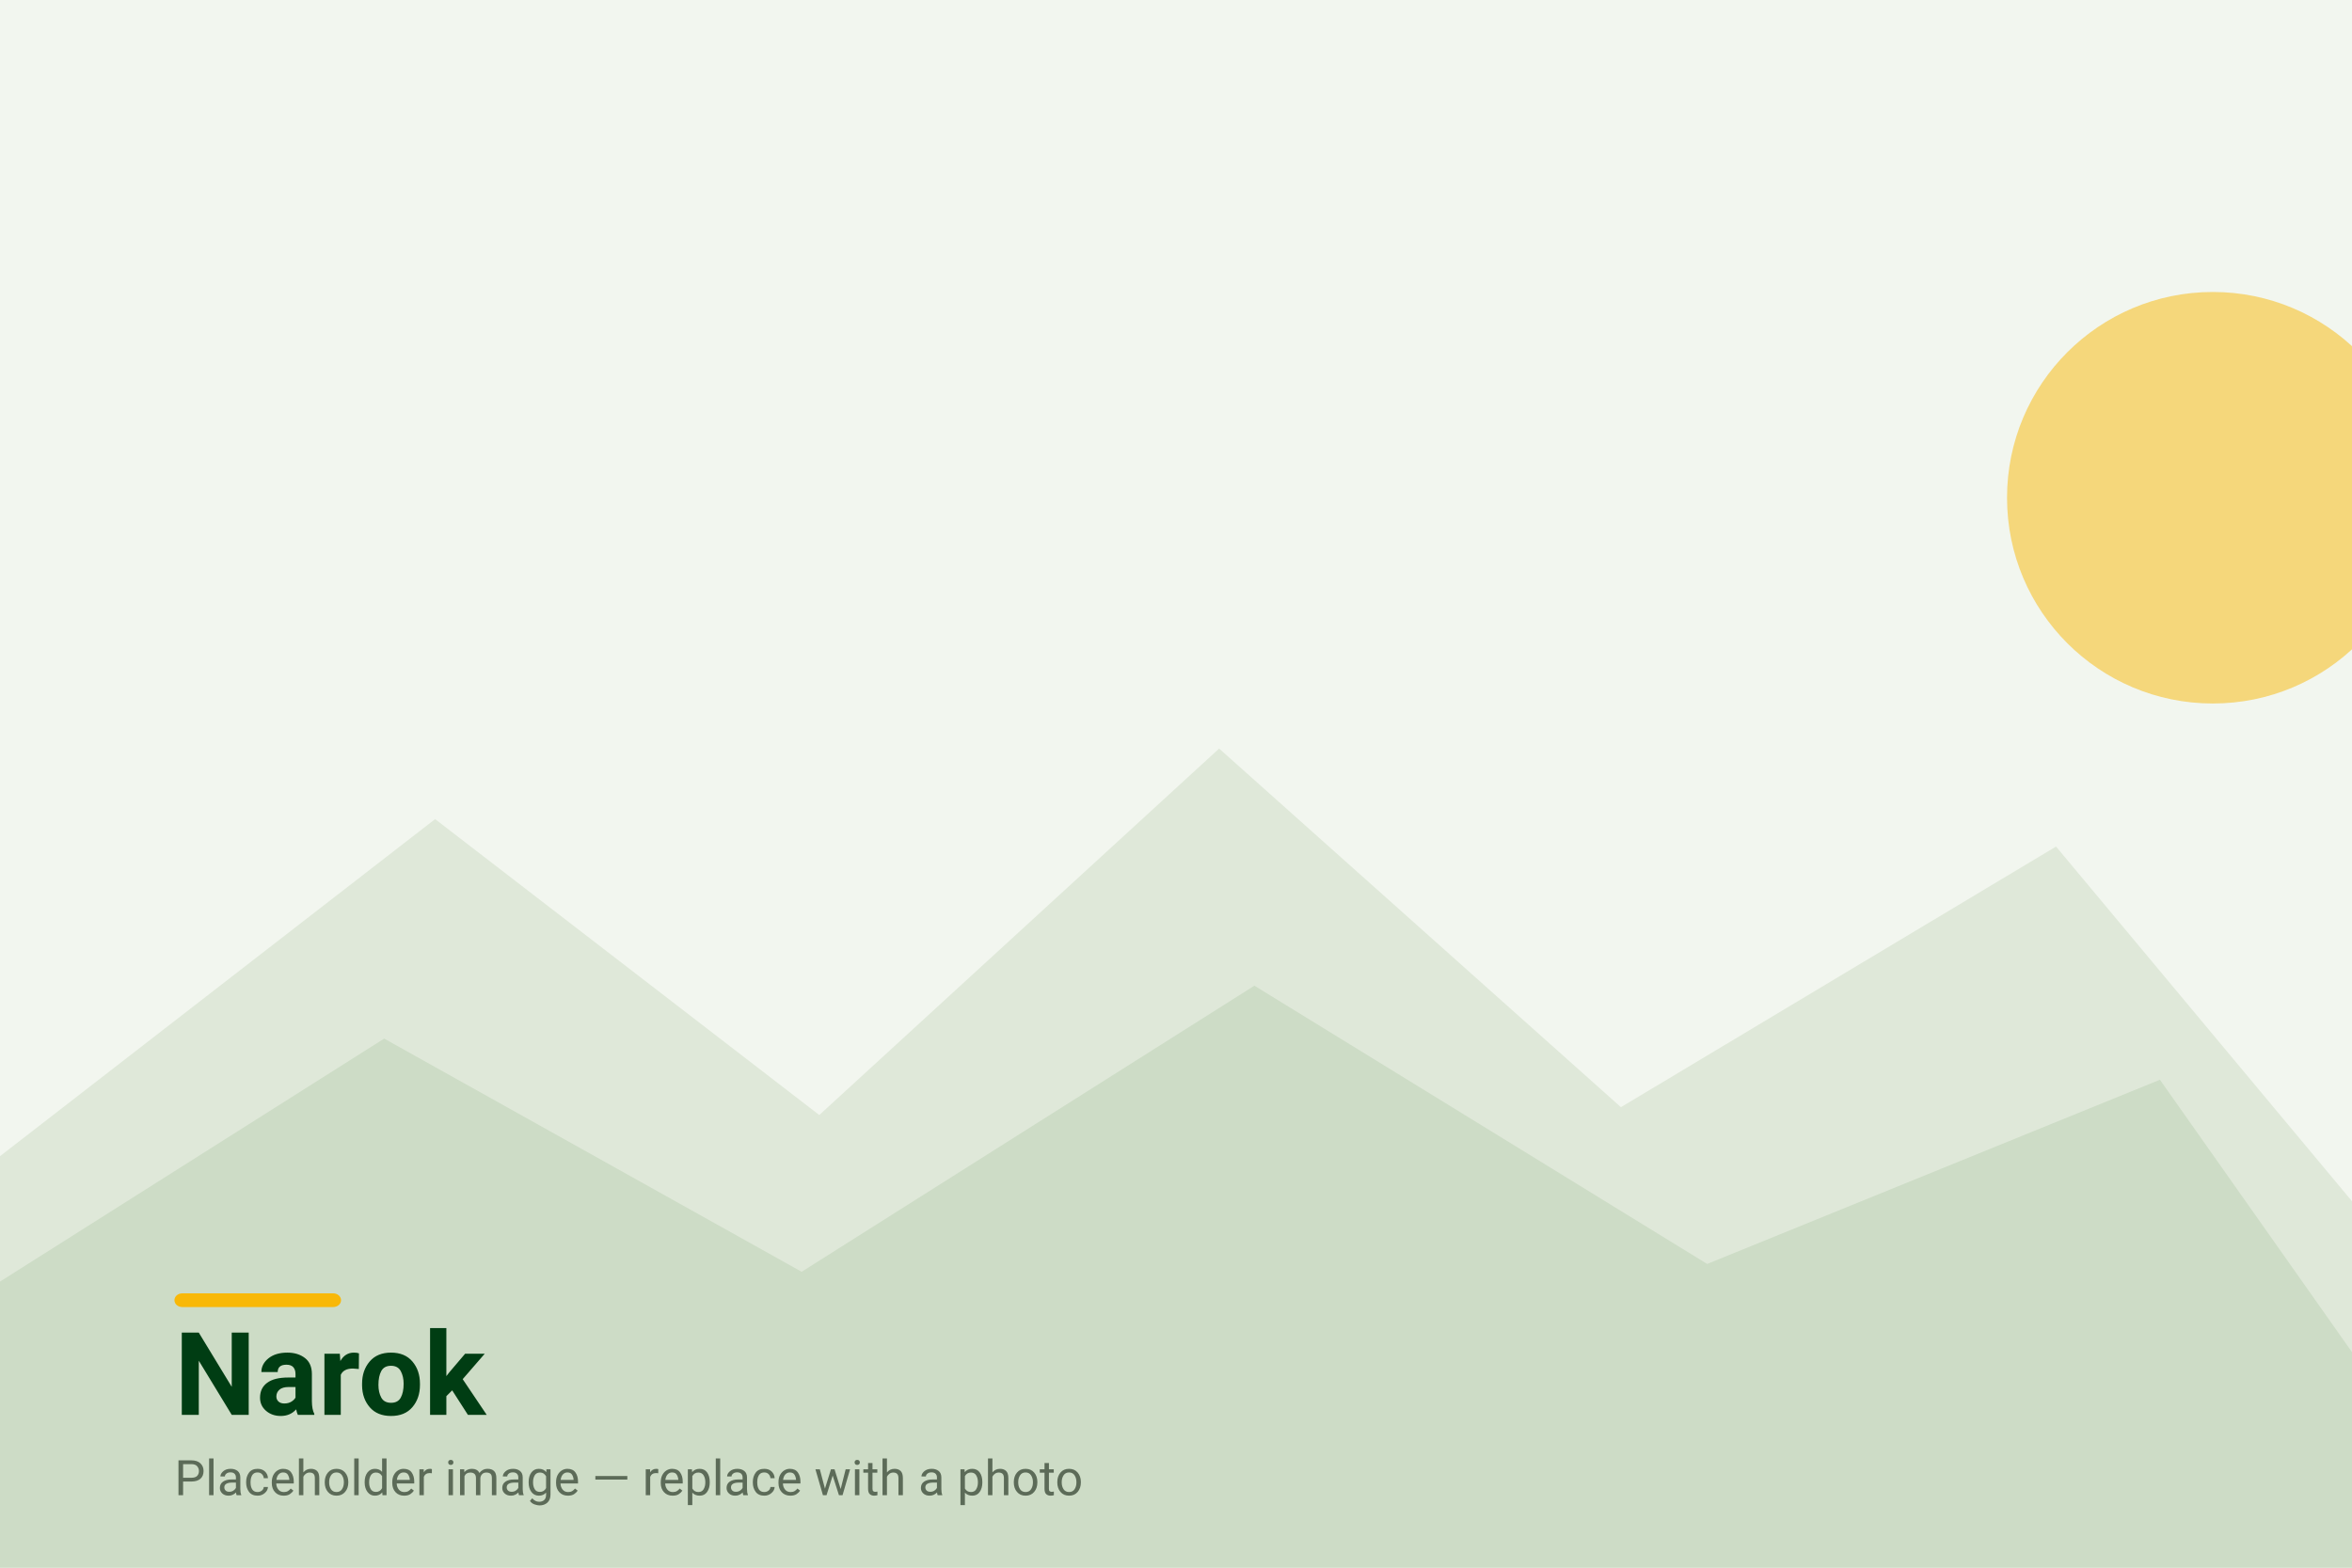
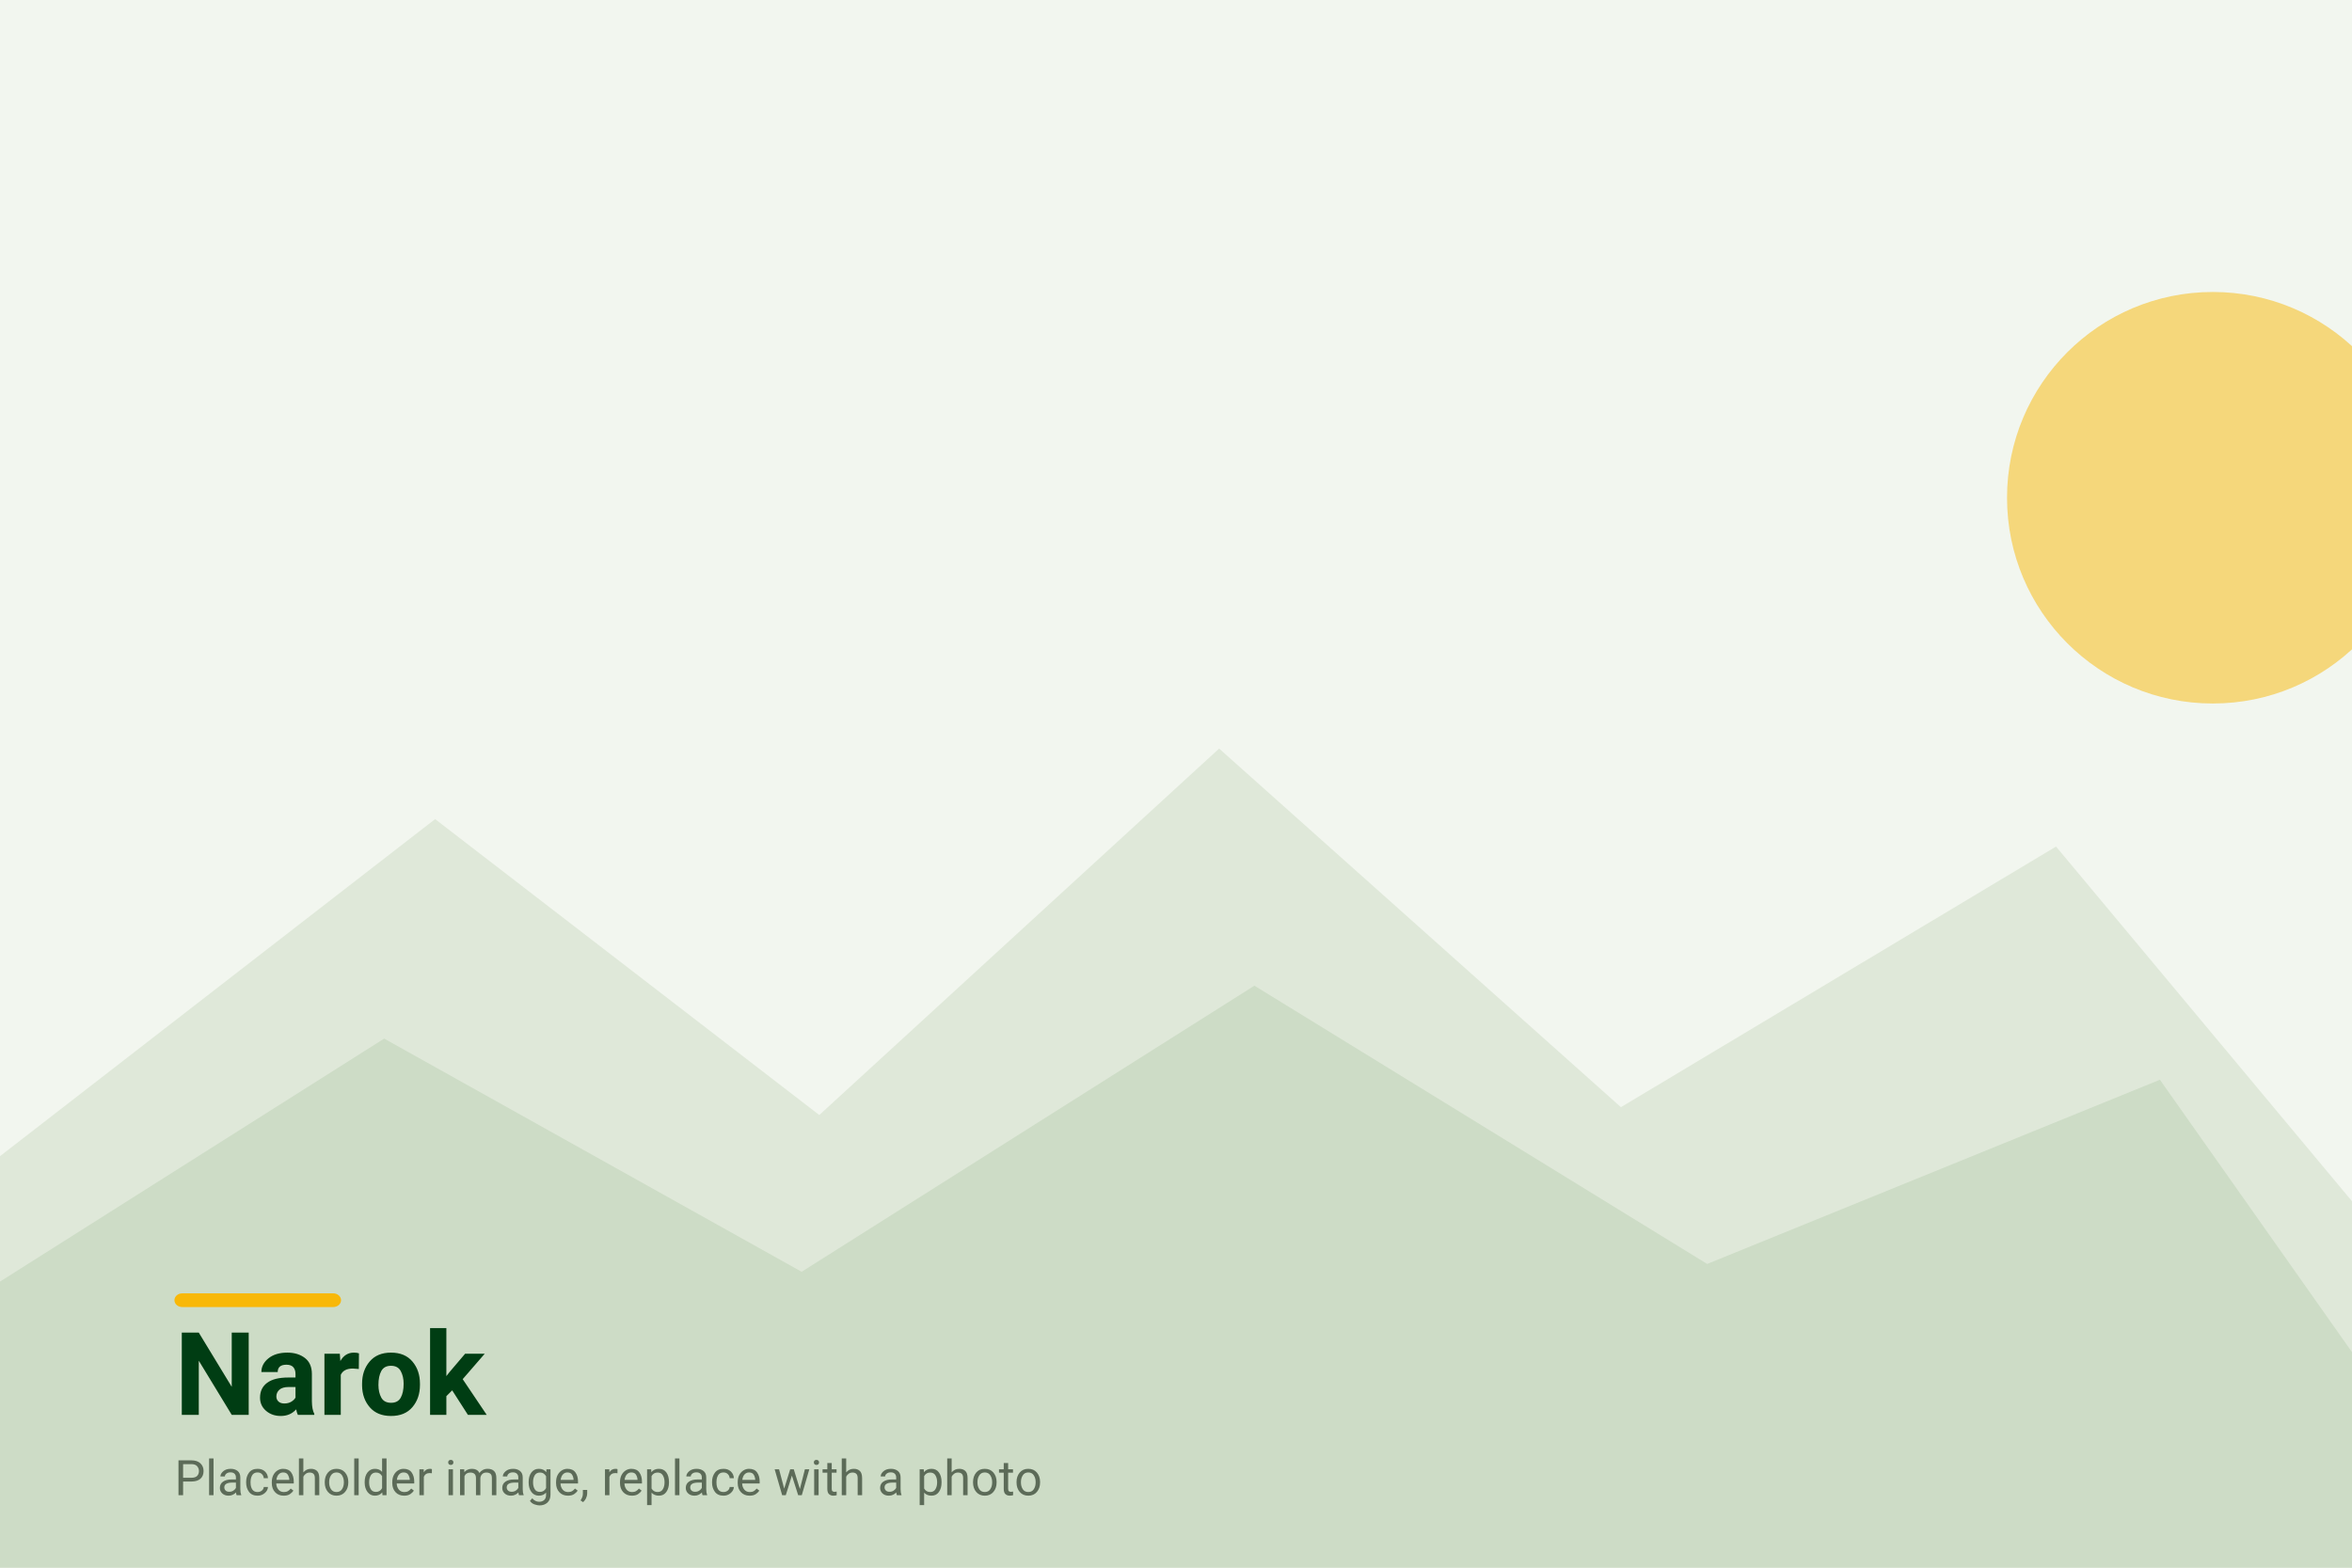
<svg xmlns="http://www.w3.org/2000/svg" viewBox="0 0 1200 800" width="1200" height="800" role="img" aria-label="Placeholder for Narok, photo 2">
  <rect width="1200" height="800" fill="#f2f6ef" />
  <circle cx="1129" cy="254" r="105" fill="#f8b808" fill-opacity=".5" />
  <path d="M0 590 222 418 418 569 622 382 827 565 1049 432 1200 613V800H0Z" fill="#dfe8d9" />
  <path d="M0 654 196 530 409 649 640 503 871 645 1102 551 1200 690V800H0Z" fill="#cddcc6" />
  <rect x="89" y="660" width="85" height="7" rx="4" fill="#f8b808" />
  <text x="89" y="722" font-family="system-ui,-apple-system,'Segoe UI',Roboto,Arial,sans-serif" font-size="59" font-weight="700" fill="#003d13">Narok</text>
-   <text x="89" y="763" font-family="system-ui,-apple-system,'Segoe UI',Roboto,Arial,sans-serif" font-size="25" fill="#5c6b58">Placeholder image — replace with a photo</text>
+   <text x="89" y="763" font-family="system-ui,-apple-system,'Segoe UI',Roboto,Arial,sans-serif" font-size="25" fill="#5c6b58">Placeholder image, replace with a photo</text>
</svg>
